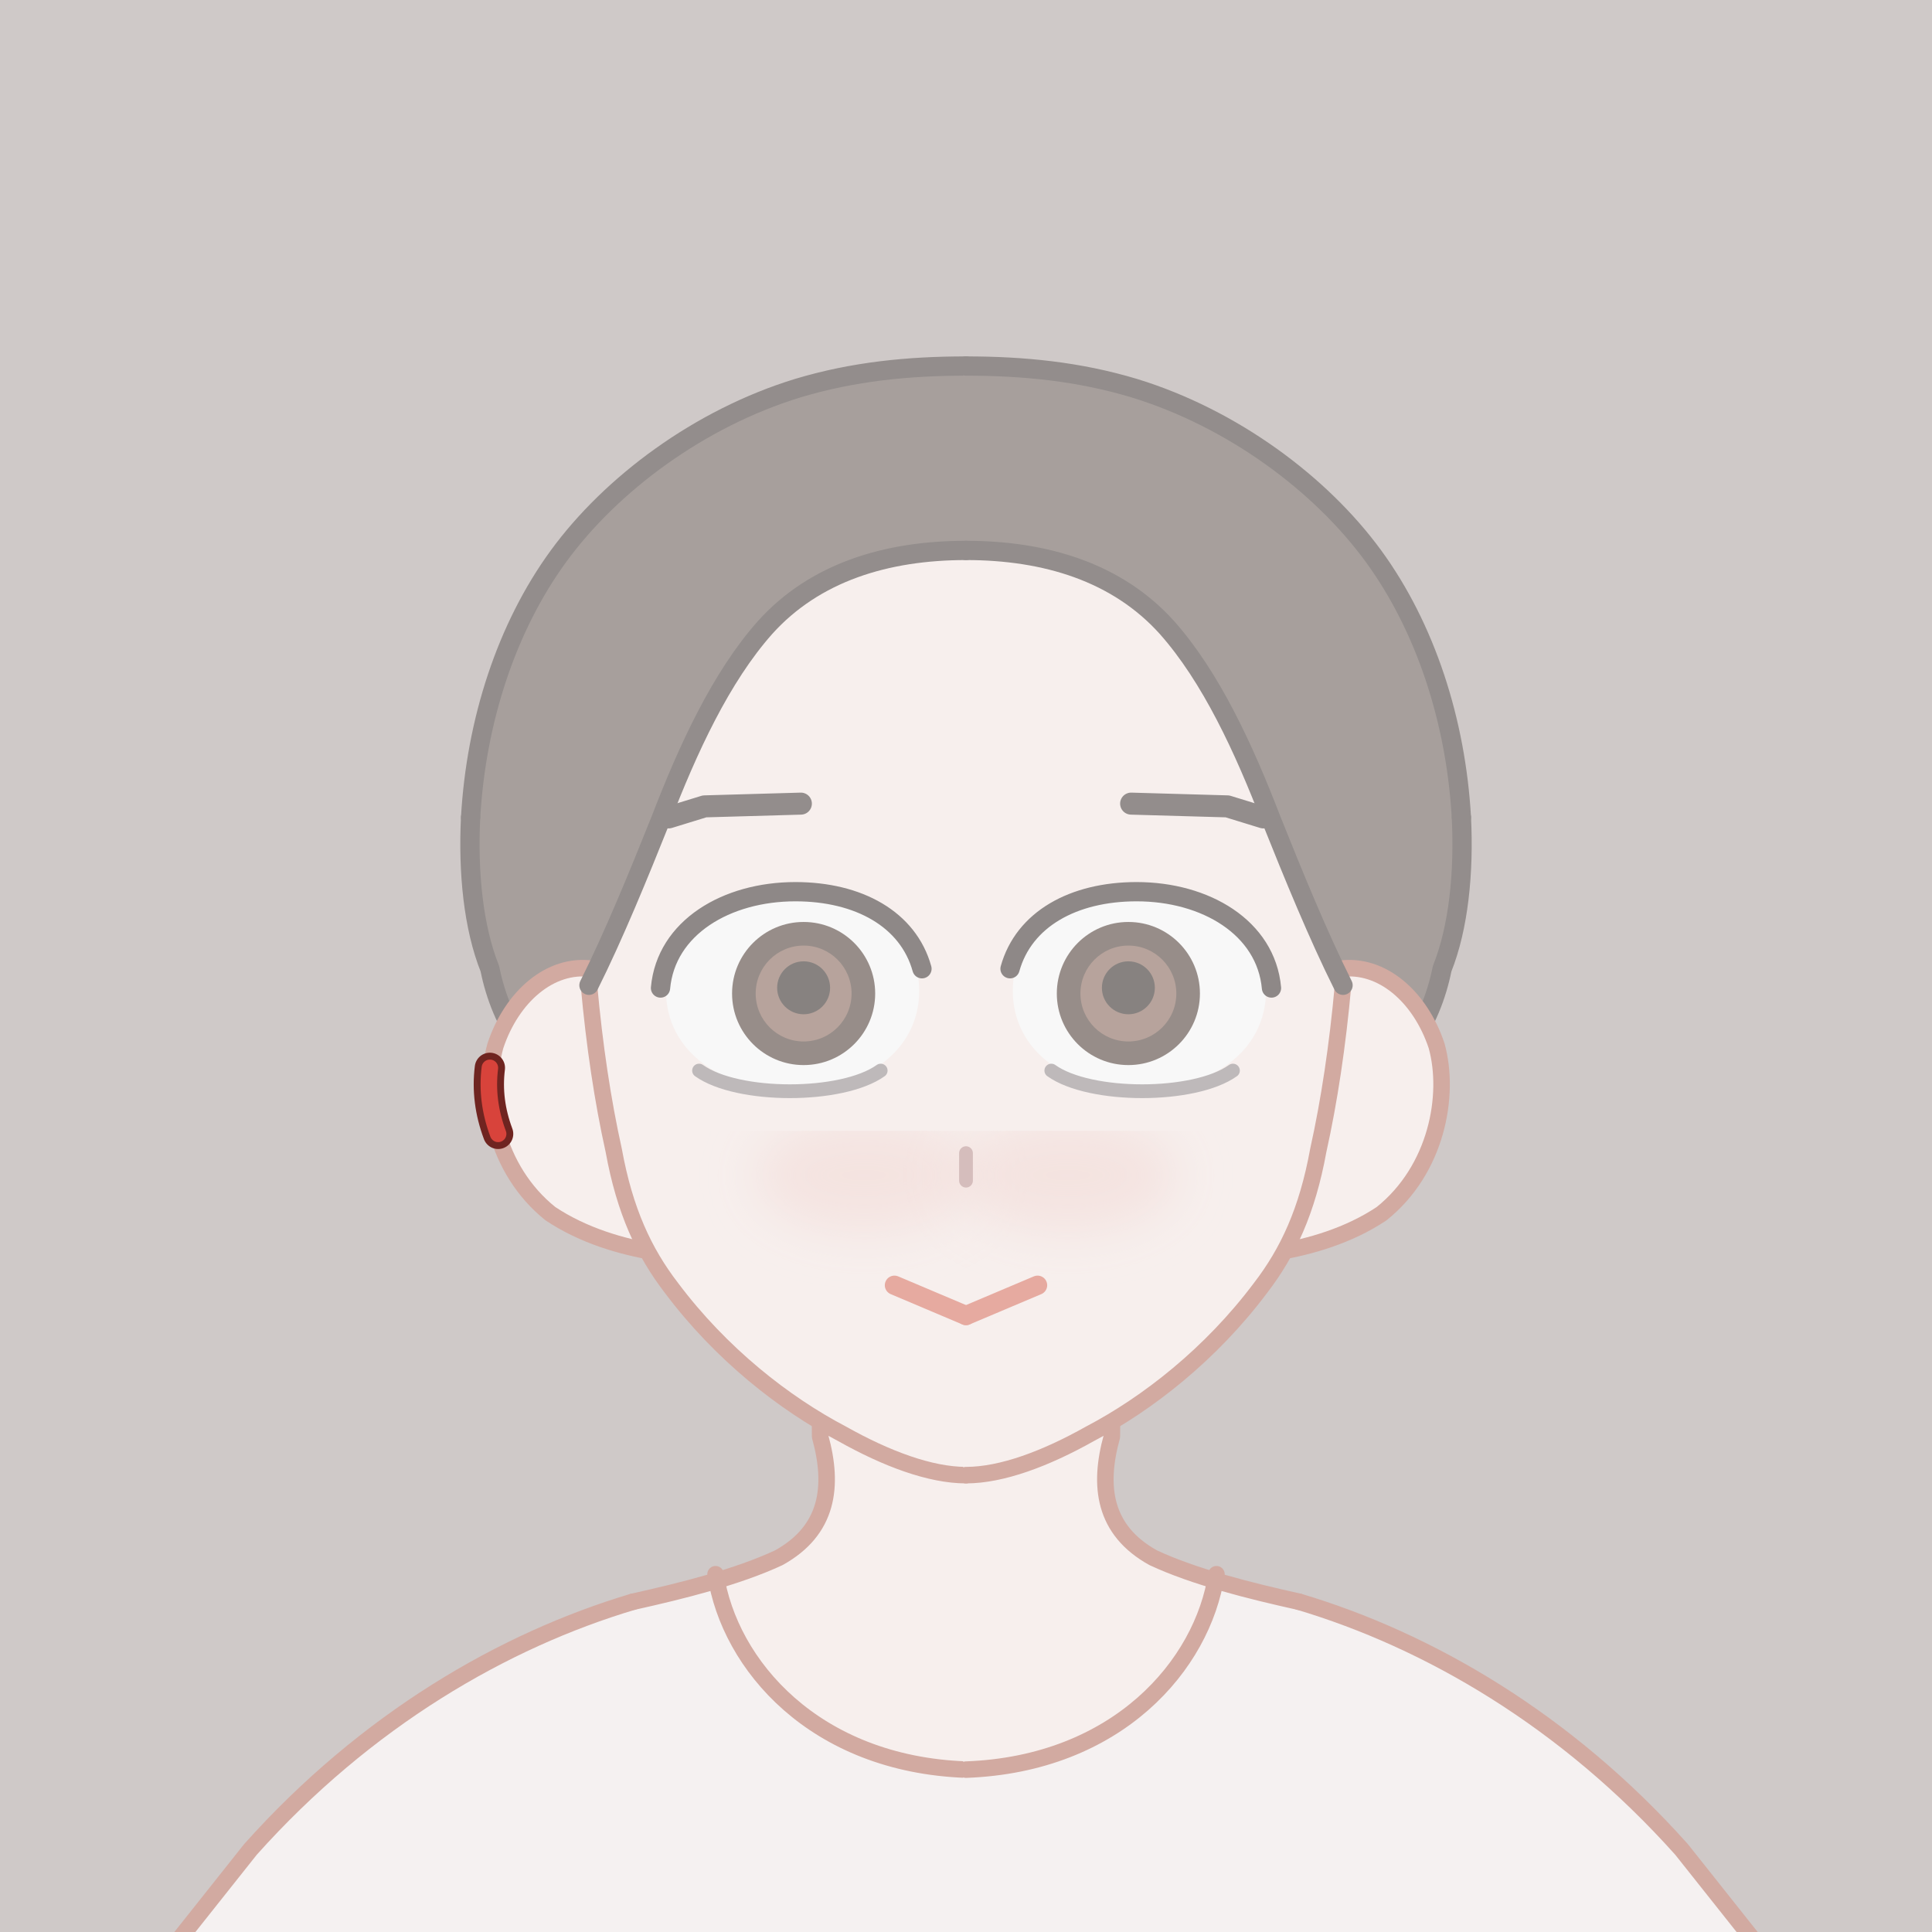
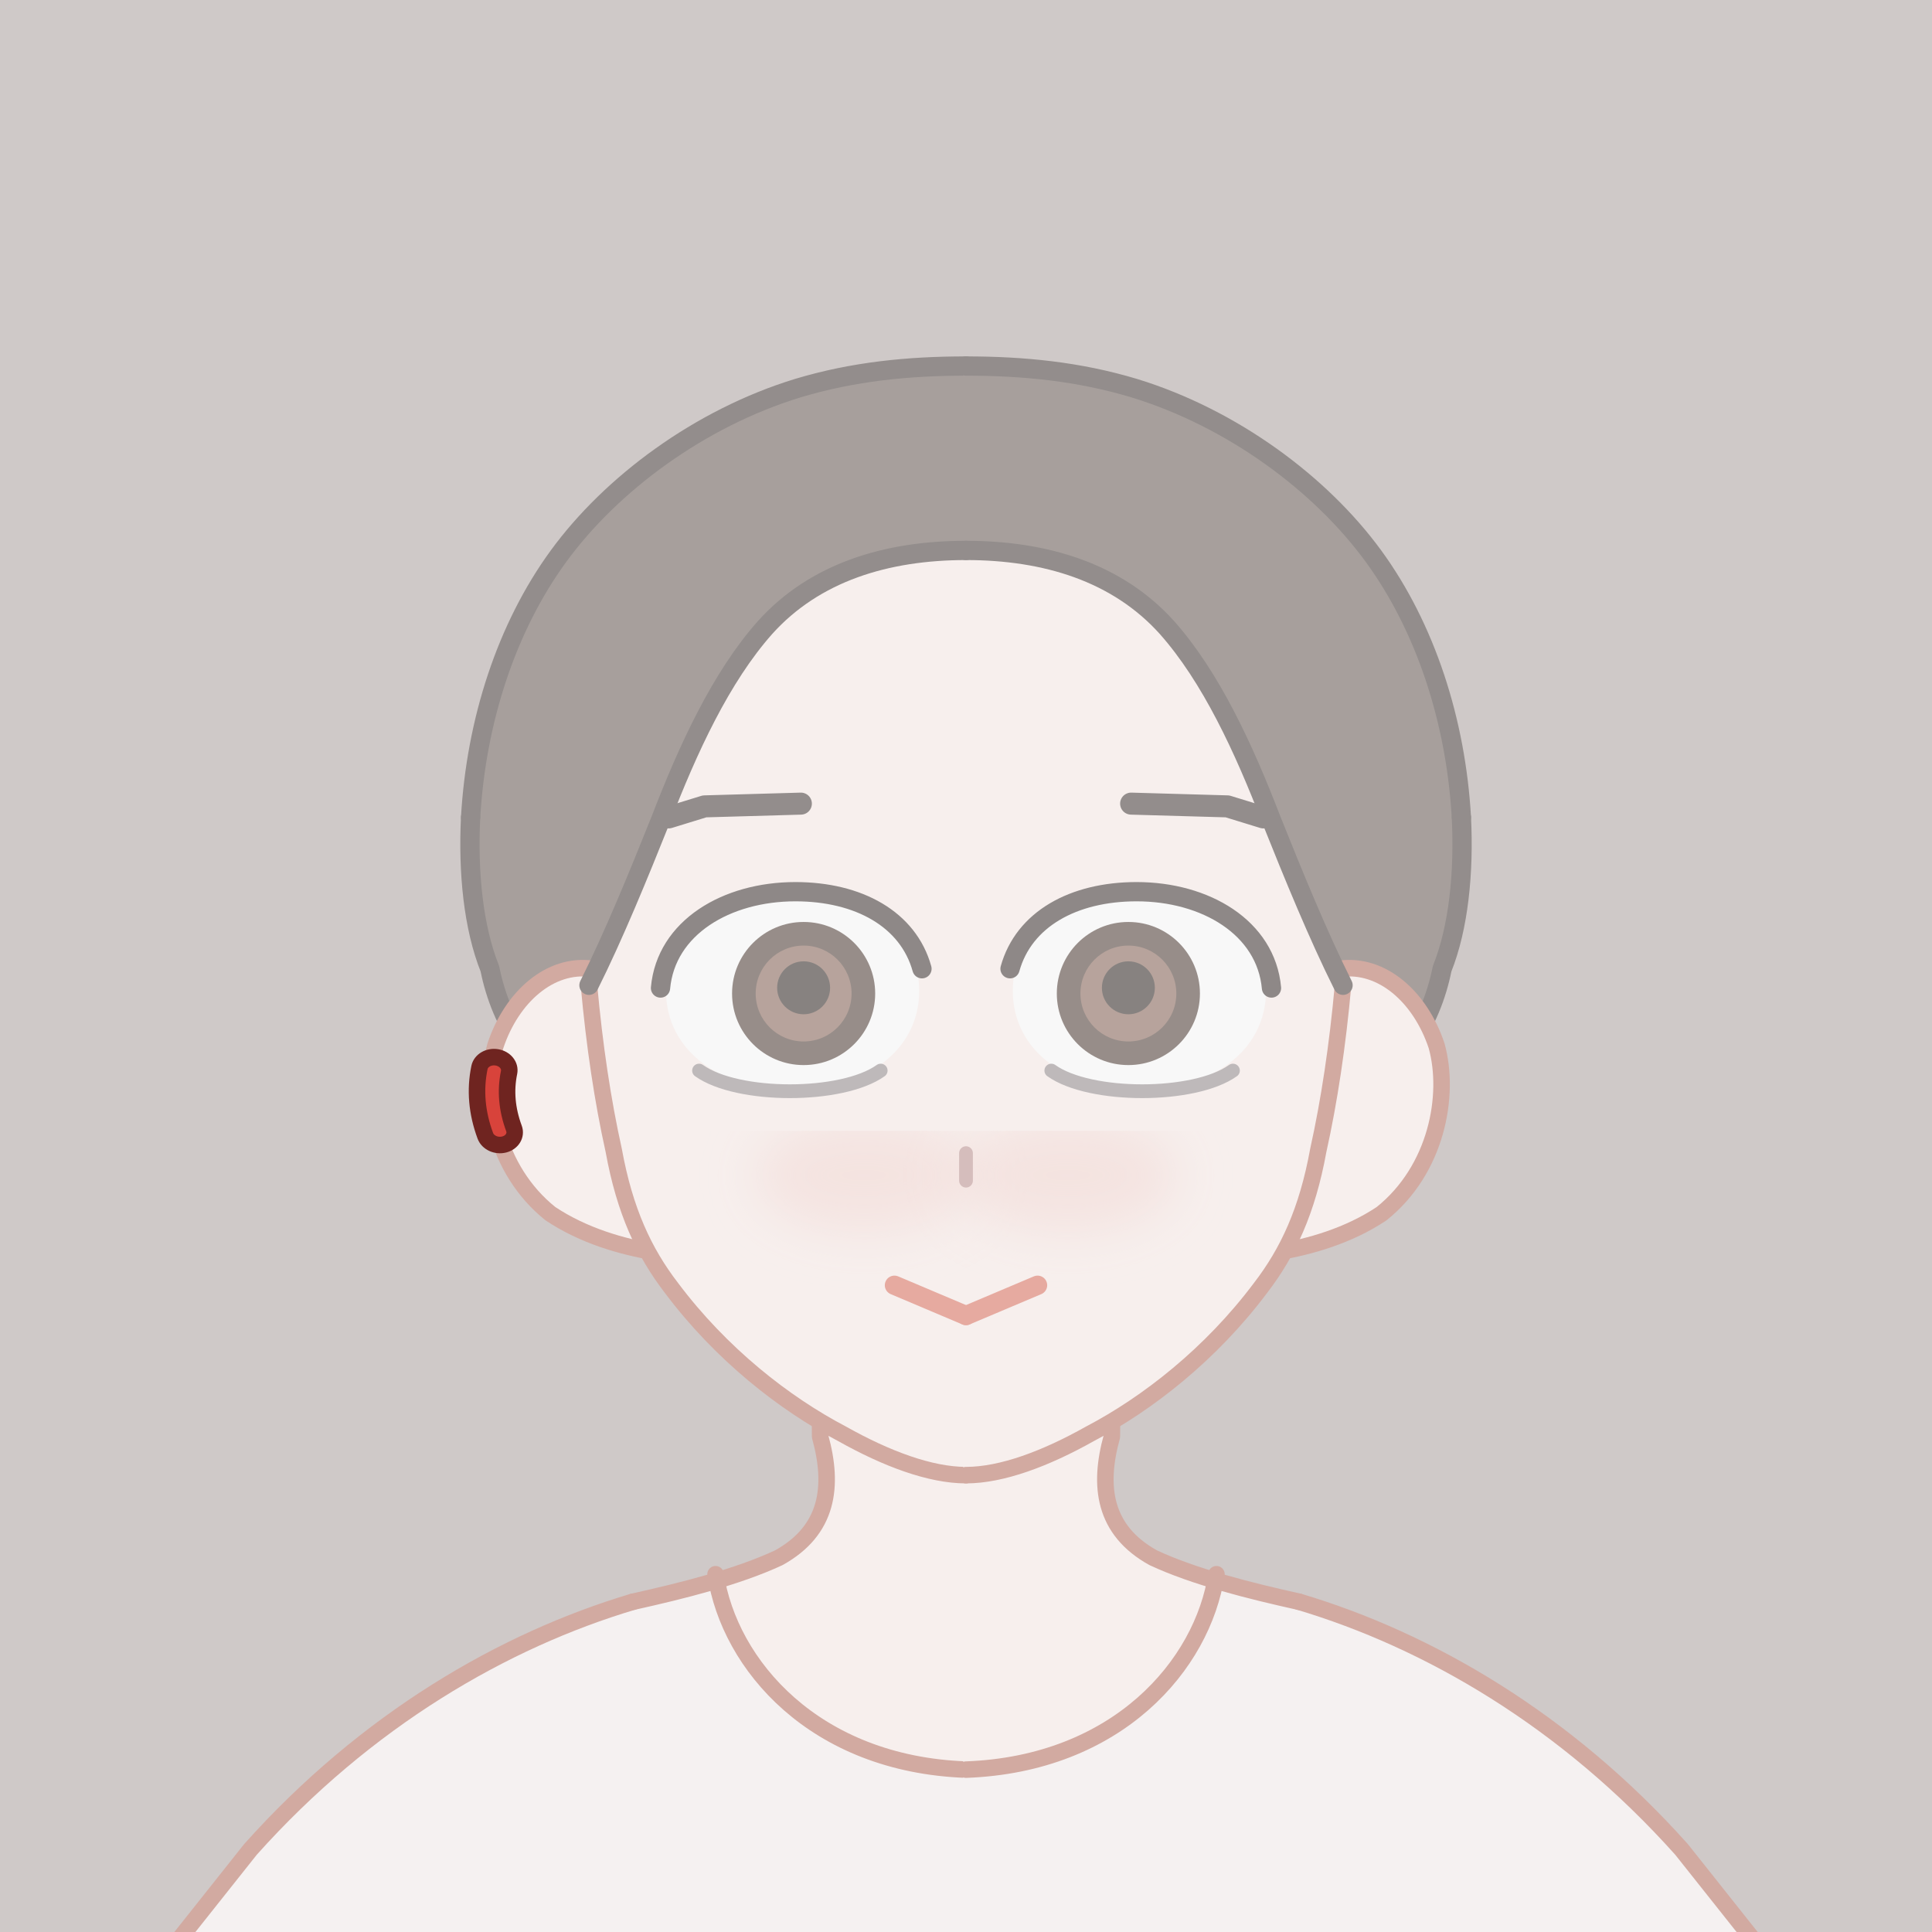
<svg xmlns="http://www.w3.org/2000/svg" width="702" height="702" viewBox="0 0 702 702">
  <defs>
-     <clipPath id="clip-path-5">
+     <clipPath id="clip-path-1">
      <path d="M242 410.88 L386 410.88 L386 514.17 L242 514.17 Z" />
    </clipPath>
    <filter id="filter-1" filterUnits="userSpaceOnUse" x="245" y="377" width="138" height="100" color-interpolation-filters="sRGB">
      <feGaussianBlur in="SourceGraphic" stdDeviation="9" color-interpolation-filters="linearRGB" />
    </filter>
-     <clipPath id="clip-path-6">
+     <clipPath id="clip-path-2">
      <path d="M460 410.88 L316 410.88 L316 514.17 L460 514.17 Z" />
    </clipPath>
    <filter id="filter-2" filterUnits="userSpaceOnUse" x="319" y="377" width="138" height="100" color-interpolation-filters="sRGB">
      <feGaussianBlur in="SourceGraphic" stdDeviation="9" color-interpolation-filters="linearRGB" />
    </filter>
-     <clipPath id="clip-path-7">
+     <clipPath id="clip-path-3">
      <path d="M242 370.99 C242 340.93 262 326 288 326 C314 326 334 340.93 334 370.99 C334 401.05 314 420.17 288 420.17 C262 420.17 242 401.05 242 370.99 Z" />
    </clipPath>
-     <clipPath id="clip-path-8">
+     <clipPath id="clip-path-4">
      <path d="M460 370.99 C460 340.93 440 326 414 326 C388 326 368 340.93 368 370.99 C368 401.05 388 420.17 414 420.17 C440 420.17 460 401.05 460 370.99 Z" />
    </clipPath>
  </defs>
  <g id="_ref">
    <g opacity="0.5">
      <rect x="0" y="0" width="702" height="702" fill="#ada19f" />
      <g data-layer="body">
        <g>
          <path d="M260 573 L230 582 C183 596 133 625 91 672 L60 712 L352 712 L352 643 C296 641 265 605 260 573 Z" fill="#f9f2f1" />
          <path d="M296 490 L298 522 C303 540 301 556 283 566 L260 573 C265 605 296 641 352 643 L352 490 Z" fill="#fdeeea" />
          <path d="M230 582 C183 596 133 625 91 672 L64 706" fill="none" stroke="#b46352" stroke-width="6" stroke-linecap="round" stroke-linejoin="round" />
          <path d="M296 500 C298 510 298 516 298 522 C303 540 301 556 283 566 C268 573 248 578 230 582" fill="none" stroke="#b46352" stroke-width="6" stroke-linecap="round" stroke-linejoin="round" />
          <path d="M260 572 C265 605 296 641 351 643" fill="none" stroke="#b46352" stroke-width="6" stroke-linecap="round" stroke-linejoin="round" />
        </g>
        <g>
          <path d="M442 573 L472 582 C519 596 569 625 611 672 L642 712 L350 712 L350 643 C406 641 437 605 442 573 Z" fill="#f9f2f1" />
          <path d="M406 490 L404 522 C399 540 401 556 419 566 L442 573 C437 605 406 641 350 643 L350 490 Z" fill="#fdeeea" />
          <path d="M472 582 C519 596 569 625 611 672 L638 706" fill="none" stroke="#b46352" stroke-width="6" stroke-linecap="round" stroke-linejoin="round" />
          <path d="M406 500 C404 510 404 516 404 522 C399 540 401 556 419 566 C434 573 454 578 472 582" fill="none" stroke="#b46352" stroke-width="6" stroke-linecap="round" stroke-linejoin="round" />
          <path d="M442 572 C437 605 406 641 351 643" fill="none" stroke="#b46352" stroke-width="6" stroke-linecap="round" stroke-linejoin="round" />
        </g>
      </g>
      <g data-layer="hairBase">
        <g>
          <path d="M352 133 L351 133 C330 133 310 135 290 141 C254 152 222 176 203 202 C184 228 173 262 171 297 C170 317 172 337 178 352 C180 362 184 372 190 380 L198 386 L352 386 Z" fill="#5d4e48" />
          <path d="M351 133 C330 133 310 135 290 141 C254 152 222 176 203 202 C184 228 173 262 171 297" fill="none" stroke="#352a27" stroke-width="7" stroke-linecap="round" stroke-linejoin="round" />
          <path d="M171 297 C170 317 172 337 178 352 C180 362 184 372 190 380" fill="none" stroke="#352a27" stroke-width="7" stroke-linecap="round" stroke-linejoin="round" />
        </g>
        <g>
          <path d="M350 133 L351 133 C372 133 392 135 412 141 C448 152 480 176 499 202 C518 228 529 262 531 297 C532 317 530 337 524 352 C522 362 518 372 512 380 L504 386 L350 386 Z" fill="#5d4e48" />
          <path d="M351 133 C372 133 392 135 412 141 C448 152 480 176 499 202 C518 228 529 262 531 297" fill="none" stroke="#352a27" stroke-width="7" stroke-linecap="round" stroke-linejoin="round" />
          <path d="M531 297 C532 317 530 337 524 352 C522 362 518 372 512 380" fill="none" stroke="#352a27" stroke-width="7" stroke-linecap="round" stroke-linejoin="round" />
        </g>
      </g>
      <g data-layer="ear">
        <g>
          <path d="M215 352 C200 350 186 362 180 380 C175 398 180 425 200 441 C212 449 226 453 238 455 L225 380 Z" fill="#fdeeea" />
          <path d="M215 352 C200 350 186 362 180 380 C175 398 180 425 200 441 C212 449 226 453 238 455" fill="none" stroke="#b46352" stroke-width="6" stroke-linecap="round" stroke-linejoin="round" />
        </g>
        <g>
          <path d="M487 352 C502 350 516 362 522 380 C527 398 522 425 502 441 C490 449 476 453 464 455 L477 380 Z" fill="#fdeeea" />
          <path d="M487 352 C502 350 516 362 522 380 C527 398 522 425 502 441 C490 449 476 453 464 455" fill="none" stroke="#b46352" stroke-width="6" stroke-linecap="round" stroke-linejoin="round" />
        </g>
      </g>
      <g data-layer="face">
        <g>
          <path d="M352 200 L351 200 C322 200 296 208 278 228 C262 246 250 272 240 298 C232 318 223 340 214 358 C216 380 219 400 223 418 C227 440 234 455 244 468 C262 492 285 510 306 521 C322 530 338 536 351 536 L352 536 Z" fill="#fdeeea" />
          <path d="M214 358 C216 380 219 400 223 418 C227 440 234 455 244 468 C262 492 285 510 306 521 C322 530 338 536 351 536" fill="none" stroke="#b46352" stroke-width="6" stroke-linecap="round" stroke-linejoin="round" />
        </g>
        <g>
          <path d="M350 200 L351 200 C380 200 406 208 424 228 C440 246 452 272 462 298 C470 318 479 340 488 358 C486 380 483 400 479 418 C475 440 468 455 458 468 C440 492 417 510 396 521 C380 530 364 536 351 536 L350 536 Z" fill="#fdeeea" />
          <path d="M488 358 C486 380 483 400 479 418 C475 440 468 455 458 468 C440 492 417 510 396 521 C380 530 364 536 351 536" fill="none" stroke="#b46352" stroke-width="6" stroke-linecap="round" stroke-linejoin="round" />
        </g>
      </g>
      <g data-layer="makeup">
-         <g clip-path="url(#clip-path-5)">
+         <g clip-path="url(#clip-path-1)">
          <g filter="url(#filter-1)">
            <ellipse cx="314" cy="427" rx="40" ry="21" fill="#f3bfb8" opacity="0.5" />
          </g>
        </g>
-         <g clip-path="url(#clip-path-6)">
+         <g clip-path="url(#clip-path-2)">
          <g filter="url(#filter-2)">
            <ellipse cx="388" cy="427" rx="40" ry="21" fill="#f3bfb8" opacity="0.5" />
          </g>
        </g>
      </g>
      <g data-layer="mouth">
        <line x1="325" y1="467" x2="351" y2="478" fill="none" stroke="#dc6450" stroke-width="7" stroke-linecap="round" stroke-linejoin="round" />
        <line x1="377" y1="467" x2="351" y2="478" fill="none" stroke="#dc6450" stroke-width="7" stroke-linecap="round" stroke-linejoin="round" />
        <line x1="351" y1="419" x2="351" y2="429" fill="none" stroke="#b98a88" stroke-width="5" stroke-linecap="round" />
      </g>
      <g data-layer="eye">
        <path d="M242 360 C242 338 262 326 288 326 C314 326 334 338 334 360 C334 382 314 396 288 396 C262 396 242 382 242 360 Z" fill="#ffffff" />
-         <g clip-path="url(#clip-path-7)">
+         <g clip-path="url(#clip-path-3)">
          <g>
            <circle cx="292" cy="361" r="26" fill="#3e2a22" />
            <circle cx="292" cy="361" r="17.42" fill="#7e5647" />
            <circle cx="292" cy="358.92" r="9.62" fill="#1e1410" />
          </g>
        </g>
        <g>
          <path d="M254 389 C268 399 306 399 320 389" fill="none" stroke="#8b8284" stroke-width="5" stroke-linecap="round" />
          <path d="M240 359 C242 337 264 324 289 324 C312 324 330 334 335 352" fill="none" stroke="#2b201d" stroke-width="7" stroke-linecap="round" stroke-linejoin="round" />
        </g>
        <g>
          <path d="M460 360 C460 338 440 326 414 326 C388 326 368 338 368 360 C368 382 388 396 414 396 C440 396 460 382 460 360 Z" fill="#ffffff" />
-           <g clip-path="url(#clip-path-8)">
+           <g clip-path="url(#clip-path-4)">
            <g>
              <circle cx="410" cy="361" r="26" fill="#3e2a22" />
              <circle cx="410" cy="361" r="17.42" fill="#7e5647" />
              <circle cx="410" cy="358.92" r="9.62" fill="#1e1410" />
            </g>
          </g>
          <g>
            <path d="M448 389 C434 399 396 399 382 389" fill="none" stroke="#8b8284" stroke-width="5" stroke-linecap="round" />
            <path d="M462 359 C460 337 438 324 413 324 C390 324 372 334 367 352" fill="none" stroke="#2b201d" stroke-width="7" stroke-linecap="round" stroke-linejoin="round" />
          </g>
        </g>
      </g>
      <g data-layer="hairLine">
        <path d="M351 200 C322 200 296 208 278 228 C262 246 250 272 240 298 C232 318 223 340 214 358" fill="none" stroke="#352a27" stroke-width="7" stroke-linecap="round" stroke-linejoin="round" />
        <path d="M351 200 C380 200 406 208 424 228 C440 246 452 272 462 298 C470 318 479 340 488 358" fill="none" stroke="#352a27" stroke-width="7" stroke-linecap="round" stroke-linejoin="round" />
      </g>
      <g data-layer="brow">
        <polyline points="243,297 256,293 291,292" fill="none" stroke="#352a27" stroke-width="8" stroke-linecap="round" stroke-linejoin="round" />
        <polyline points="459,297 446,293 411,292" fill="none" stroke="#352a27" stroke-width="8" stroke-linecap="round" stroke-linejoin="round" />
      </g>
    </g>
  </g>
  <g id="half">
-     <path d="M178 388 C177 396 178 404 181 412" fill="none" stroke="#6f2420" stroke-width="11" stroke-linecap="round" />
-     <path d="M178 388 C177 396 178 404 181 412" fill="none" stroke="#d8433b" stroke-width="6" stroke-linecap="round" />
+     <path d="M174.213 387.891 C174.737 385.356 177.569 383.703 180.539 384.197 C183.509 384.692 185.493 387.147 184.97 389.682 C183.595 396.339 184.189 403.101 186.756 410.031 C187.672 412.505 186.086 415.111 183.212 415.85 C180.339 416.59 177.267 415.184 176.35 412.709 C173.246 404.329 172.532 396.034 174.213 387.891 Z" fill="#d8433b" stroke="#6f2420" stroke-width="6" stroke-linecap="round" stroke-linejoin="round" />
  </g>
</svg>
